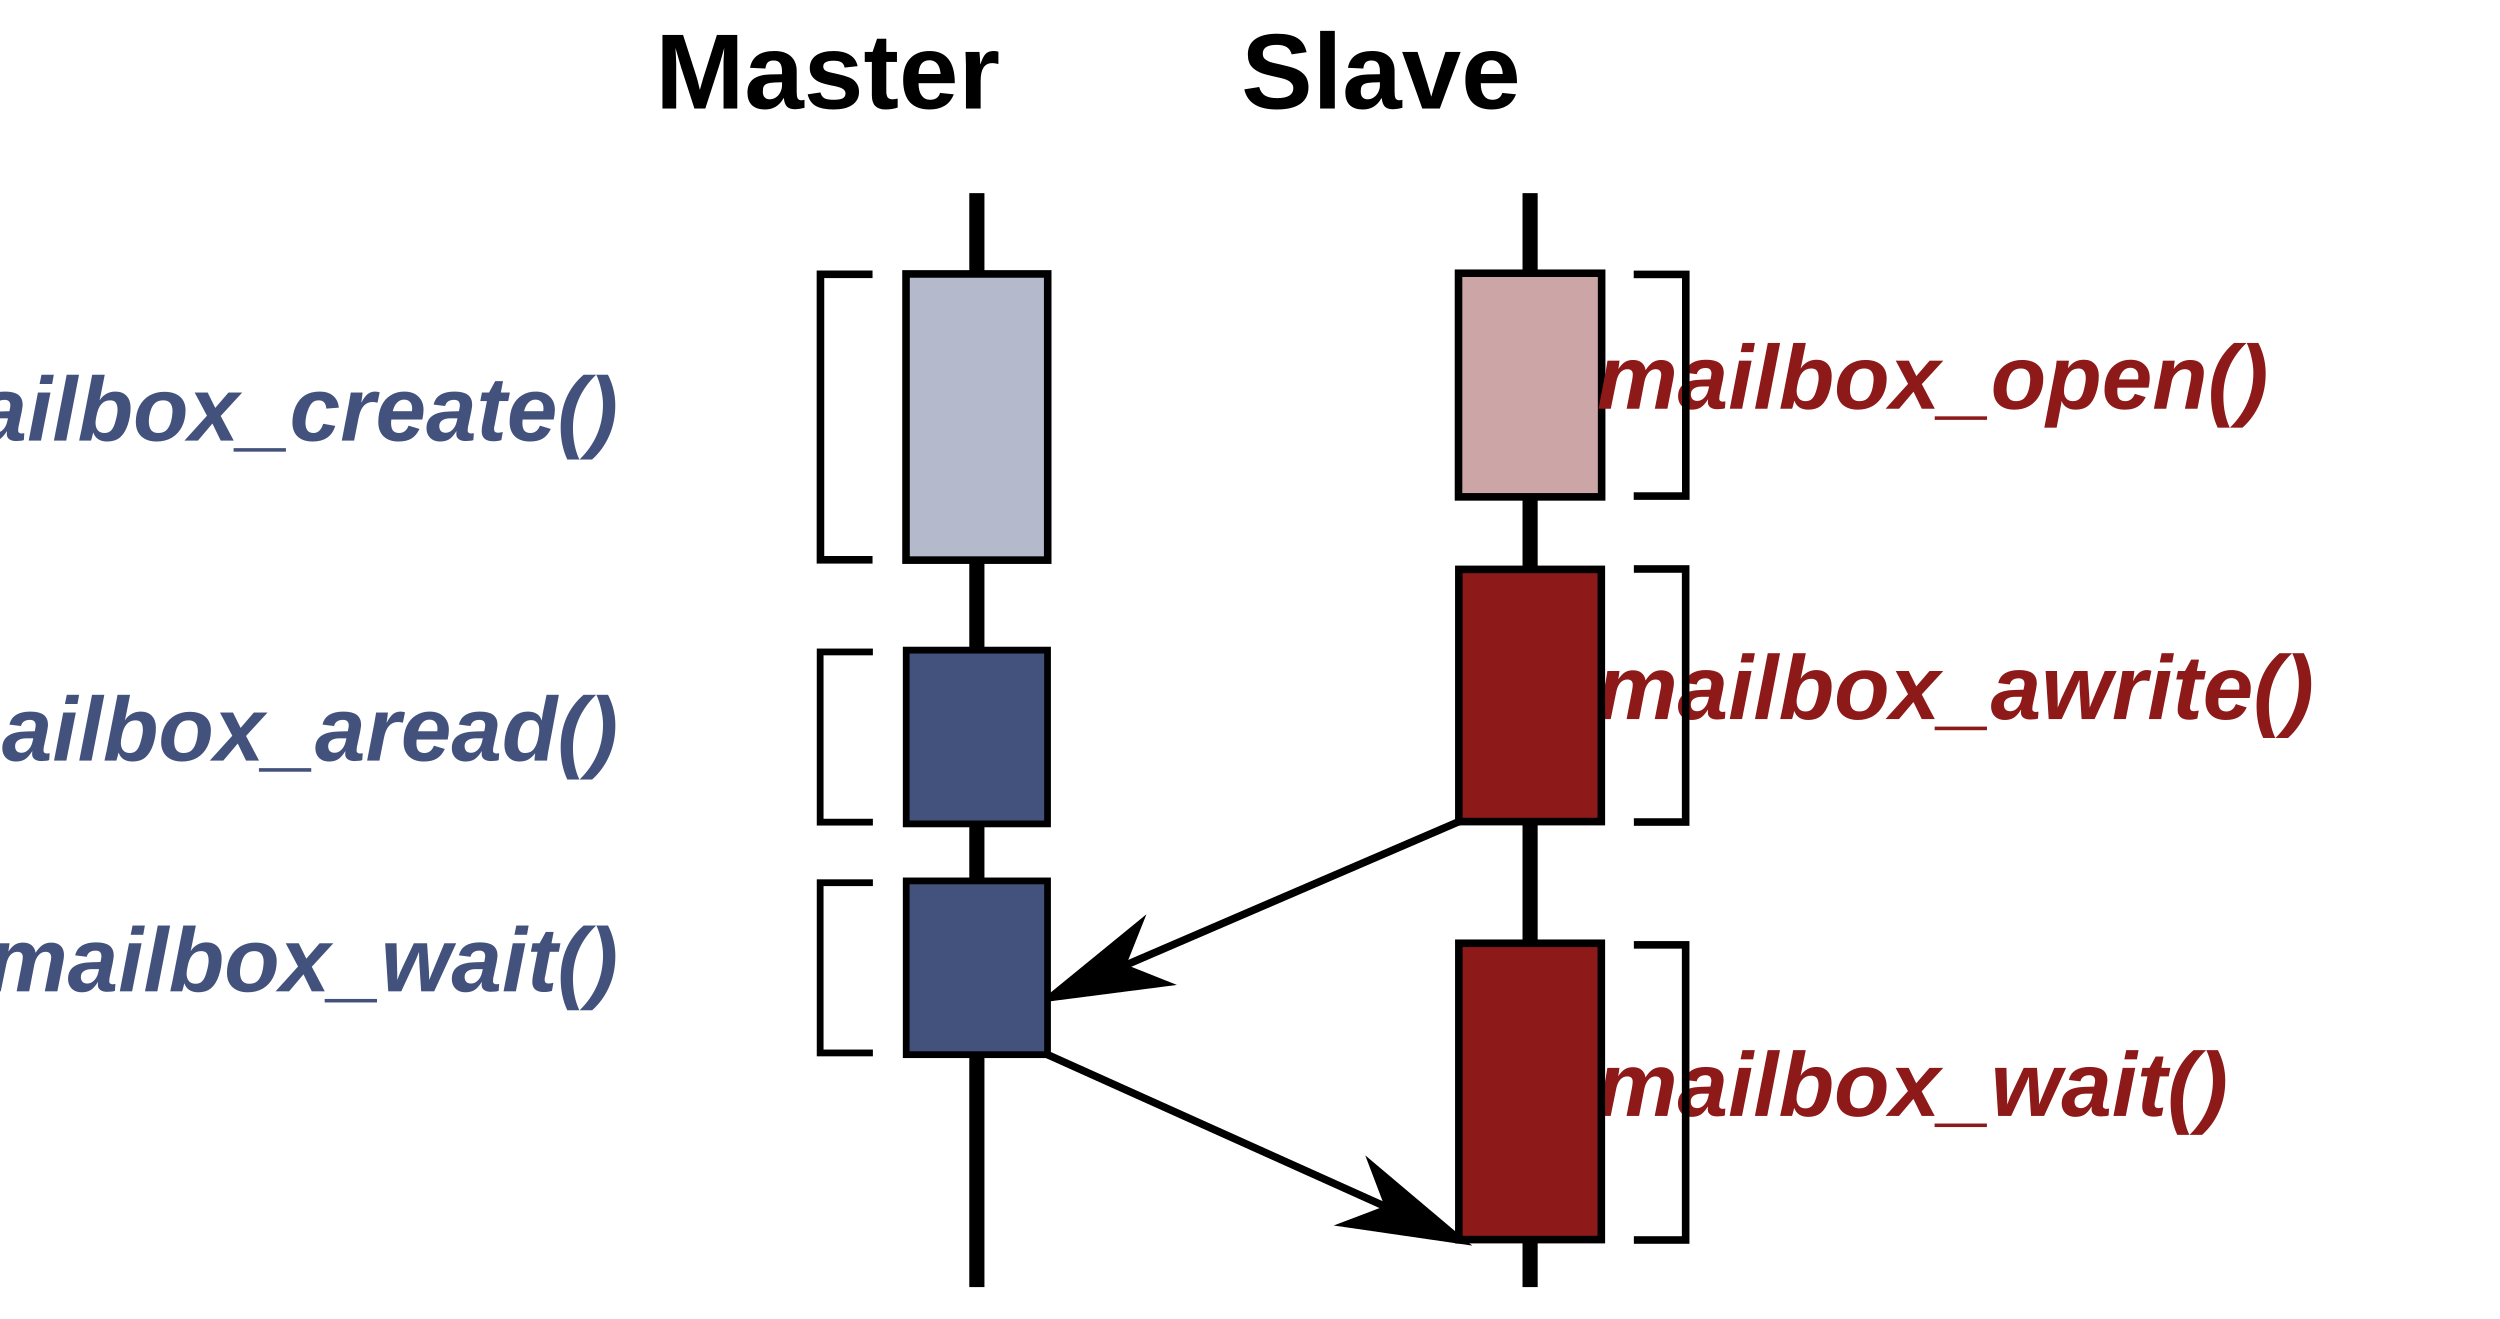
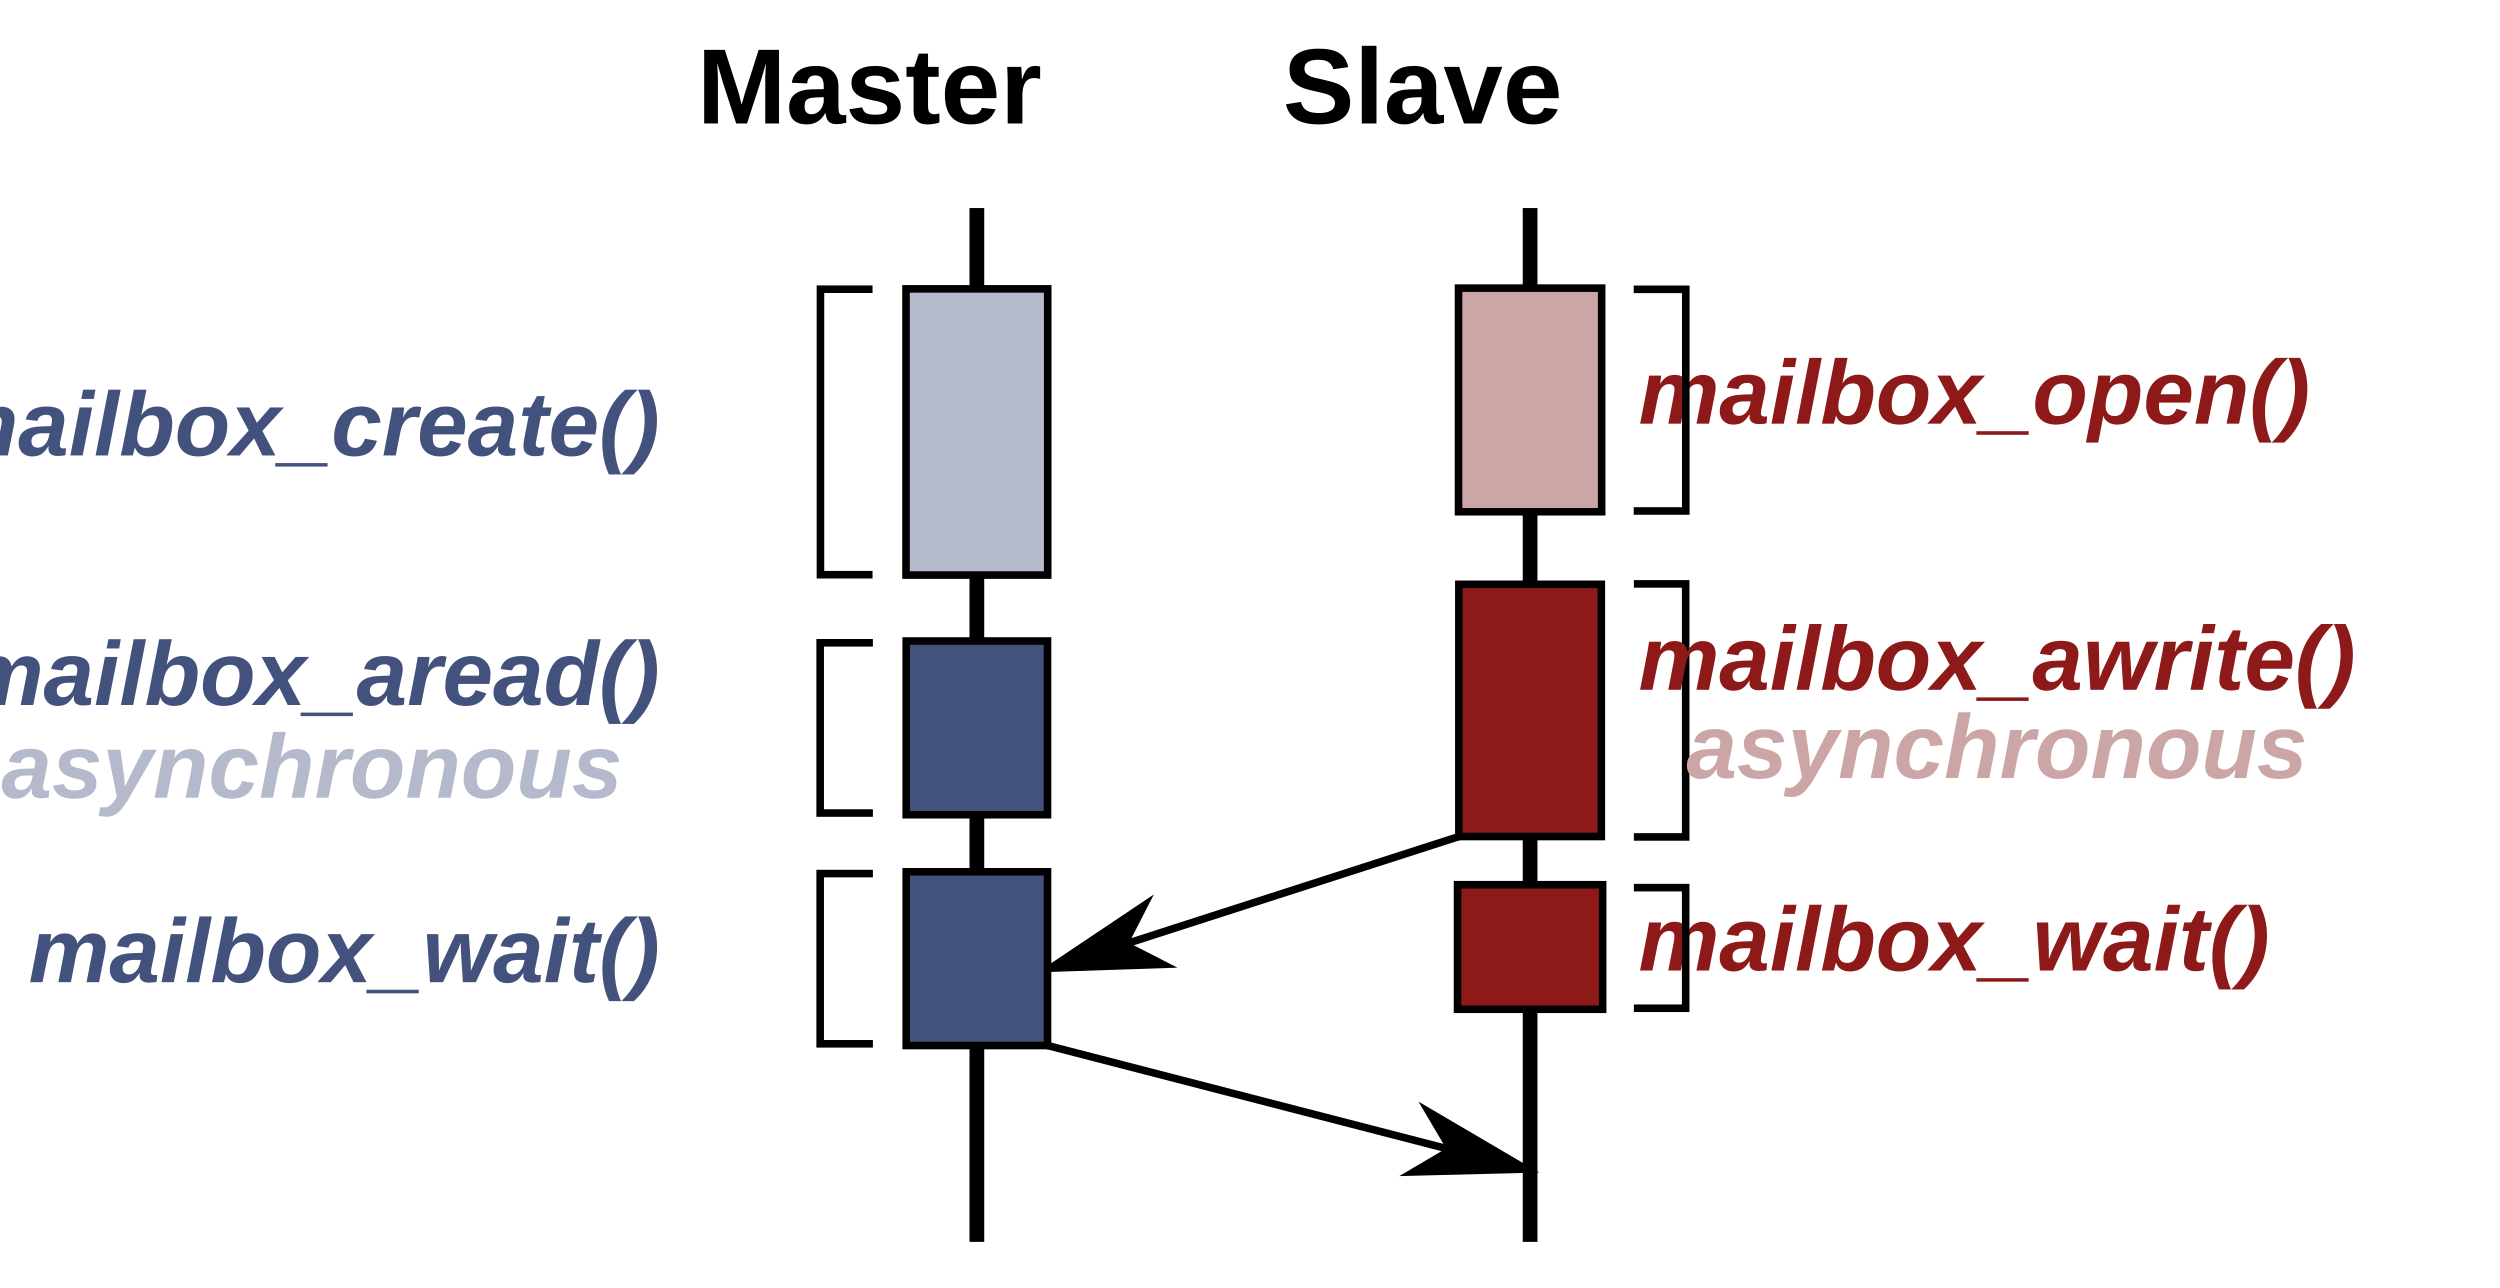
- <svg xmlns="http://www.w3.org/2000/svg" xmlns:ns1="http://www.openswatchbook.org/uri/2009/osb" width="165mm" height="87mm" viewBox="0 0 165 87" version="1.1" id="svg8">
+ <svg xmlns="http://www.w3.org/2000/svg" xmlns:ns1="http://www.openswatchbook.org/uri/2009/osb" width="165mm" height="85mm" viewBox="0 0 165 85" version="1.1" id="svg8">
  <defs id="defs2">
    <marker orient="auto" refY="0" refX="0" id="marker6441" style="overflow:visible">
      <path id="path6439" d="M 0,0 5,-5 -12.5,0 5,5 Z" style="fill:#000000;fill-opacity:1;fill-rule:evenodd;stroke:#000000;stroke-width:1pt;stroke-opacity:1" transform="matrix(0.8,0,0,0.8,10,0)" />
    </marker>
    <marker orient="auto" refY="0" refX="0" id="marker5866" style="overflow:visible">
      <path id="path5864" d="M 5.77,0 -2.88,5 V -5 Z" style="fill:#000000;fill-opacity:1;fill-rule:evenodd;stroke:#000000;stroke-width:1pt;stroke-opacity:1" transform="scale(0.4)" />
    </marker>
    <marker orient="auto" refY="0" refX="0" id="marker5862" style="overflow:visible">
      <path id="path5860" d="M 5.77,0 -2.88,5 V -5 Z" style="fill:#000000;fill-opacity:1;fill-rule:evenodd;stroke:#000000;stroke-width:1pt;stroke-opacity:1" transform="scale(0.4)" />
    </marker>
    <marker orient="auto" refY="0" refX="0" id="marker5858" style="overflow:visible">
      <path id="path5856" d="M 5.77,0 -2.88,5 V -5 Z" style="fill:#000000;fill-opacity:1;fill-rule:evenodd;stroke:#000000;stroke-width:1pt;stroke-opacity:1" transform="scale(0.4)" />
    </marker>
    <marker orient="auto" refY="0" refX="0" id="TriangleOutL" style="overflow:visible">
      <path id="path3096" d="M 5.77,0 -2.88,5 V -5 Z" style="fill:#000000;fill-opacity:1;fill-rule:evenodd;stroke:#000000;stroke-width:1pt;stroke-opacity:1" transform="scale(0.8)" />
    </marker>
    <marker orient="auto" refY="0" refX="0" id="TriangleOutM" style="overflow:visible">
      <path id="path3099" d="M 5.77,0 -2.88,5 V -5 Z" style="fill:#000000;fill-opacity:1;fill-rule:evenodd;stroke:#000000;stroke-width:1pt;stroke-opacity:1" transform="scale(0.4)" />
    </marker>
    <marker orient="auto" refY="0" refX="0" id="marker5850" style="overflow:visible">
      <path id="path5848" d="M 0,0 5,-5 -12.5,0 5,5 Z" style="fill:#000000;fill-opacity:1;fill-rule:evenodd;stroke:#000000;stroke-width:1pt;stroke-opacity:1" transform="matrix(-0.8,0,0,-0.8,-10,0)" />
    </marker>
    <linearGradient id="linearGradient9526" ns1:paint="solid">
      <stop style="stop-color:#ffffff;stop-opacity:1;" offset="0" id="stop9524" />
    </linearGradient>
    <marker style="overflow:visible" id="marker8080" refX="0" refY="0" orient="auto">
      <path transform="scale(0.8)" style="fill:#000000;fill-opacity:1;fill-rule:evenodd;stroke:#000000;stroke-width:1pt;stroke-opacity:1" d="M 5.77,0 -2.88,5 V -5 Z" id="path8078" />
    </marker>
    <marker style="overflow:visible" id="marker7624" refX="0" refY="0" orient="auto">
      <path transform="scale(0.8)" style="fill:#000000;fill-opacity:1;fill-rule:evenodd;stroke:#000000;stroke-width:1pt;stroke-opacity:1" d="M 5.77,0 -2.88,5 V -5 Z" id="path7622" />
    </marker>
    <marker orient="auto" refY="0" refX="0" id="Arrow2Lend" style="overflow:visible">
      <path id="path5519" style="fill:#000000;fill-opacity:1;fill-rule:evenodd;stroke:#000000;stroke-width:0.625;stroke-linejoin:round;stroke-opacity:1" d="M 8.719,4.034 -2.207,0.016 8.719,-4.002 c -1.745,2.372 -1.735,5.617 -6e-7,8.035 z" transform="matrix(-1.1,0,0,-1.1,-1.1,0)" />
    </marker>
    <marker orient="auto" refY="0" refX="0" id="Arrow1Lstart" style="overflow:visible">
      <path id="path5498" d="M 0,0 5,-5 -12.5,0 5,5 Z" style="fill:#000000;fill-opacity:1;fill-rule:evenodd;stroke:#000000;stroke-width:1pt;stroke-opacity:1" transform="matrix(0.8,0,0,0.8,10,0)" />
    </marker>
    <marker orient="auto" refY="0" refX="0" id="Arrow1Lend" style="overflow:visible">
      <path id="path5501" d="M 0,0 5,-5 -12.5,0 5,5 Z" style="fill:#000000;fill-opacity:1;fill-rule:evenodd;stroke:#000000;stroke-width:1pt;stroke-opacity:1" transform="matrix(-0.8,0,0,-0.8,-10,0)" />
    </marker>
    <linearGradient id="linearGradient4715" ns1:paint="solid">
      <stop style="stop-color:#000000;stop-opacity:1;" offset="0" id="stop4713" />
    </linearGradient>
    <linearGradient id="linearGradient4709" ns1:paint="solid">
      <stop style="stop-color:#000000;stop-opacity:1;" offset="0" id="stop4707" />
    </linearGradient>
    <linearGradient id="linearGradient4703" ns1:paint="solid">
      <stop style="stop-color:#000000;stop-opacity:1;" offset="0" id="stop4701" />
    </linearGradient>
    <linearGradient id="linearGradient4627" ns1:paint="solid">
      <stop style="stop-color:#000000;stop-opacity:1;" offset="0" id="stop4625" />
    </linearGradient>
    <marker style="overflow:visible" id="marker3397" refX="0" refY="0" orient="auto">
      <path transform="matrix(0.8,0,0,0.8,10,0)" style="fill:#000000;fill-opacity:1;fill-rule:evenodd;stroke:#000000;stroke-width:1pt;stroke-opacity:1" d="M 0,0 5,-5 -12.5,0 5,5 Z" id="path3395" />
    </marker>
    <marker orient="auto" refY="0" refX="0" id="marker3393" style="overflow:visible">
      <path id="path3391" d="M 0,0 5,-5 -12.5,0 5,5 Z" style="fill:#000000;fill-opacity:1;fill-rule:evenodd;stroke:#000000;stroke-width:1pt;stroke-opacity:1" transform="matrix(0.8,0,0,0.8,10,0)" />
    </marker>
    <marker style="overflow:visible" id="marker3217" refX="0" refY="0" orient="auto">
      <path transform="matrix(0.8,0,0,0.8,10,0)" style="fill:#000000;fill-opacity:1;fill-rule:evenodd;stroke:#000000;stroke-width:1pt;stroke-opacity:1" d="M 0,0 5,-5 -12.5,0 5,5 Z" id="path2954" />
    </marker>
    <marker orient="auto" refY="0" refX="0" id="marker8080-7" style="overflow:visible">
      <path id="path8078-7" d="M 5.77,0 -2.88,5 V -5 Z" style="fill:#000000;fill-opacity:1;fill-rule:evenodd;stroke:#000000;stroke-width:1pt;stroke-opacity:1" transform="scale(0.8)" />
    </marker>
    <marker orient="auto" refY="0" refX="0" id="marker7624-2" style="overflow:visible">
      <path id="path7622-0" d="M 5.77,0 -2.88,5 V -5 Z" style="fill:#000000;fill-opacity:1;fill-rule:evenodd;stroke:#000000;stroke-width:1pt;stroke-opacity:1" transform="scale(0.8)" />
    </marker>
    <marker style="overflow:visible" id="Arrow2Lend-9" refX="0" refY="0" orient="auto">
      <path transform="matrix(-1.1,0,0,-1.1,-1.1,0)" d="M 8.719,4.034 -2.207,0.016 8.719,-4.002 c -1.745,2.372 -1.735,5.617 -6e-7,8.035 z" style="fill:#000000;fill-opacity:1;fill-rule:evenodd;stroke:#000000;stroke-width:0.625;stroke-linejoin:round;stroke-opacity:1" id="path5519-0" />
    </marker>
    <marker style="overflow:visible" id="Arrow1Lstart-7" refX="0" refY="0" orient="auto">
      <path transform="matrix(0.8,0,0,0.8,10,0)" style="fill:#000000;fill-opacity:1;fill-rule:evenodd;stroke:#000000;stroke-width:1pt;stroke-opacity:1" d="M 0,0 5,-5 -12.5,0 5,5 Z" id="path5498-1" />
    </marker>
    <marker style="overflow:visible" id="Arrow1Lend-6" refX="0" refY="0" orient="auto">
      <path transform="matrix(-0.8,0,0,-0.8,-10,0)" style="fill:#000000;fill-opacity:1;fill-rule:evenodd;stroke:#000000;stroke-width:1pt;stroke-opacity:1" d="M 0,0 5,-5 -12.5,0 5,5 Z" id="path5501-0" />
    </marker>
  </defs>
-   <g id="layer1" transform="translate(0,-210)">
-     <g id="g1419" transform="translate(-1.738722,3.987948)">
-       <path style="fill:none;stroke:#000000;stroke-width:1;stroke-linecap:butt;stroke-linejoin:miter;stroke-miterlimit:4;stroke-dasharray:none;stroke-opacity:1" d="m 66.212,218.759 v 72.201" id="path15744" />
-       <text xml:space="preserve" style="font-style:normal;font-weight:normal;font-size:10.583px;line-height:1.25;font-family:sans-serif;letter-spacing:0px;word-spacing:0px;fill:#000000;fill-opacity:1;stroke:none;stroke-width:0.265" x="65.998" y="213.176" id="text15760-4">
-         <tspan x="65.998" y="213.176" style="font-style:normal;font-variant:normal;font-weight:bold;font-stretch:normal;font-size:7.056px;font-family:Arial;-inkscape-font-specification:'Arial, Bold';font-variant-ligatures:normal;font-variant-caps:normal;font-variant-numeric:normal;font-feature-settings:normal;text-align:center;writing-mode:lr-tb;text-anchor:middle;fill:#000000;fill-opacity:1;stroke-width:0.265" id="tspan15758-4">Master</tspan>
-       </text>
-       <rect style="fill:#b4b9cb;fill-opacity:1;fill-rule:nonzero;stroke:#000000;stroke-width:0.5;stroke-linecap:butt;stroke-linejoin:miter;stroke-miterlimit:4;stroke-dasharray:none;stroke-opacity:1;paint-order:normal" id="rect2908" width="18.889" height="9.352" x="224.093" y="-70.888" transform="rotate(90)" />
-       <text id="text2912" y="235.088" x="28.316" style="font-style:normal;font-weight:normal;font-size:10.583px;line-height:1.25;font-family:sans-serif;letter-spacing:0px;word-spacing:0px;fill:#000000;fill-opacity:1;stroke:none;stroke-width:0.265" xml:space="preserve">
-         <tspan id="tspan2910" style="font-style:italic;font-variant:normal;font-weight:bold;font-stretch:normal;font-size:5.997px;font-family:Arial;-inkscape-font-specification:'Arial, Bold Italic';font-variant-ligatures:normal;font-variant-caps:normal;font-variant-numeric:normal;font-feature-settings:normal;text-align:center;writing-mode:lr-tb;text-anchor:middle;fill:#43517d;fill-opacity:1;stroke-width:0.265" y="235.088" x="28.316">mailbox_create()</tspan>
-       </text>
-       <text xml:space="preserve" style="font-style:normal;font-weight:normal;font-size:10.583px;line-height:1.25;font-family:sans-serif;letter-spacing:0px;word-spacing:0px;fill:#000000;fill-opacity:1;stroke:none;stroke-width:0.265" x="29.154" y="256.208" id="text2916">
-         <tspan x="29.154" y="256.208" style="font-style:italic;font-variant:normal;font-weight:bold;font-stretch:normal;font-size:5.997px;font-family:Arial;-inkscape-font-specification:'Arial, Bold Italic';font-variant-ligatures:normal;font-variant-caps:normal;font-variant-numeric:normal;font-feature-settings:normal;text-align:center;writing-mode:lr-tb;text-anchor:middle;fill:#43517d;fill-opacity:1;stroke-width:0.265" id="tspan2914">mailbox_aread()</tspan>
-       </text>
-       <path id="path2924" d="m 102.725,218.759 v 72.201" style="fill:none;stroke:#000000;stroke-width:1;stroke-linecap:butt;stroke-linejoin:miter;stroke-miterlimit:4;stroke-dasharray:none;stroke-opacity:1" />
-       <text id="text2928" y="213.176" x="102.511" style="font-style:normal;font-weight:normal;font-size:10.583px;line-height:1.25;font-family:sans-serif;letter-spacing:0px;word-spacing:0px;fill:#000000;fill-opacity:1;stroke:none;stroke-width:0.265" xml:space="preserve">
-         <tspan id="tspan2926" style="font-style:normal;font-variant:normal;font-weight:bold;font-stretch:normal;font-size:7.056px;font-family:Arial;-inkscape-font-specification:'Arial, Bold';font-variant-ligatures:normal;font-variant-caps:normal;font-variant-numeric:normal;font-feature-settings:normal;text-align:center;writing-mode:lr-tb;text-anchor:middle;fill:#000000;fill-opacity:1;stroke-width:0.265" y="213.176" x="102.511">Slave</tspan>
-       </text>
-       <rect transform="rotate(90)" y="-107.447" x="224.046" height="9.446" width="14.758" id="rect2930" style="fill:#cca6a6;fill-opacity:1;fill-rule:nonzero;stroke:#000000;stroke-width:0.5;stroke-linecap:butt;stroke-linejoin:miter;stroke-miterlimit:4;stroke-dasharray:none;stroke-opacity:1;paint-order:normal" />
-       <text xml:space="preserve" style="font-style:normal;font-weight:normal;font-size:10.583px;line-height:1.25;font-family:sans-serif;letter-spacing:0px;word-spacing:0px;fill:#8d1919;fill-opacity:1;stroke:none;stroke-width:0.265" x="138.917" y="232.988" id="text2934">
-         <tspan x="138.917" y="232.988" style="font-style:italic;font-variant:normal;font-weight:bold;font-stretch:normal;font-size:5.997px;font-family:Arial;-inkscape-font-specification:'Arial, Bold Italic';font-variant-ligatures:normal;font-variant-caps:normal;font-variant-numeric:normal;font-feature-settings:normal;text-align:center;writing-mode:lr-tb;text-anchor:middle;fill:#8d1919;fill-opacity:1;stroke-width:0.265" id="tspan2932">mailbox_open()</tspan>
-       </text>
-       <text id="text2938" y="253.466" x="140.416" style="font-style:normal;font-weight:normal;font-size:10.583px;line-height:1.25;font-family:sans-serif;letter-spacing:0px;word-spacing:0px;fill:#8d1919;fill-opacity:1;stroke:none;stroke-width:0.265" xml:space="preserve">
-         <tspan id="tspan2936" style="font-style:italic;font-variant:normal;font-weight:bold;font-stretch:normal;font-size:5.997px;font-family:Arial;-inkscape-font-specification:'Arial, Bold Italic';font-variant-ligatures:normal;font-variant-caps:normal;font-variant-numeric:normal;font-feature-settings:normal;text-align:center;writing-mode:lr-tb;text-anchor:middle;fill:#8d1919;fill-opacity:1;stroke-width:0.265" y="253.466" x="140.416">mailbox_awrite()</tspan>
-       </text>
-       <rect style="fill:#8d1919;fill-opacity:1;fill-rule:nonzero;stroke:#000000;stroke-width:0.5;stroke-linecap:butt;stroke-linejoin:miter;stroke-miterlimit:4;stroke-dasharray:none;stroke-opacity:1;paint-order:normal" id="rect2940" width="16.648" height="9.404" x="243.591" y="-107.426" transform="rotate(90)" />
-       <path id="path2944" d="m 59.349,260.275 h -3.48 v -11.235 h 3.48" style="fill:none;stroke:#000000;stroke-width:0.447;stroke-linecap:butt;stroke-linejoin:miter;stroke-miterlimit:4;stroke-dasharray:none;stroke-opacity:1" />
-       <path style="fill:none;stroke:#000000;stroke-width:0.5;stroke-linecap:butt;stroke-linejoin:miter;stroke-miterlimit:4;stroke-dasharray:none;stroke-opacity:1" d="m 59.326,242.959 h -3.437 v -18.843 h 3.437" id="path2946" />
-       <path id="path2948" d="m 109.564,238.753 h 3.437 v -14.63 h -3.437" style="fill:none;stroke:#000000;stroke-width:0.5;stroke-linecap:butt;stroke-linejoin:miter;stroke-miterlimit:4;stroke-dasharray:none;stroke-opacity:1" />
-       <path style="fill:none;stroke:#000000;stroke-width:0.5;stroke-linecap:butt;stroke-linejoin:miter;stroke-miterlimit:4;stroke-dasharray:none;stroke-opacity:1" d="m 109.574,260.266 h 3.418 v -16.701 h -3.418" id="path2950" />
-       <path id="path2952" d="M 71.138,271.816 98.022,260.24" style="fill:none;stroke:#000000;stroke-width:0.5;stroke-linecap:butt;stroke-linejoin:miter;stroke-miterlimit:4;stroke-dasharray:none;stroke-opacity:1;marker-start:url(#marker3217)" />
-       <path style="fill:none;stroke:#000000;stroke-width:0.5;stroke-linecap:butt;stroke-linejoin:miter;stroke-miterlimit:4;stroke-dasharray:none;stroke-opacity:1;marker-start:url(#marker6441)" d="M 98.022,287.826 70.873,275.619" id="path6437" />
-       <rect style="fill:#43517d;fill-opacity:1;fill-rule:nonzero;stroke:#000000;stroke-width:0.445;stroke-linecap:butt;stroke-linejoin:miter;stroke-miterlimit:4;stroke-dasharray:none;stroke-opacity:1;paint-order:normal" id="rect1369" width="11.468" height="9.328" x="248.921" y="-70.876" transform="rotate(90)" />
-       <path style="fill:none;stroke:#000000;stroke-width:0.447;stroke-linecap:butt;stroke-linejoin:miter;stroke-miterlimit:4;stroke-dasharray:none;stroke-opacity:1" d="m 59.349,275.506 h -3.48 v -11.235 h 3.48" id="path1371" />
-       <rect transform="rotate(90)" y="-70.876" x="264.152" height="9.328" width="11.468" id="rect1373" style="fill:#43517d;fill-opacity:1;fill-rule:nonzero;stroke:#000000;stroke-width:0.445;stroke-linecap:butt;stroke-linejoin:miter;stroke-miterlimit:4;stroke-dasharray:none;stroke-opacity:1;paint-order:normal" />
-       <text id="text1377" y="271.439" x="31.327" style="font-style:normal;font-weight:normal;font-size:10.583px;line-height:1.25;font-family:sans-serif;letter-spacing:0px;word-spacing:0px;fill:#000000;fill-opacity:1;stroke:none;stroke-width:0.265" xml:space="preserve">
-         <tspan id="tspan1375" style="font-style:italic;font-variant:normal;font-weight:bold;font-stretch:normal;font-size:5.997px;font-family:Arial;-inkscape-font-specification:'Arial, Bold Italic';font-variant-ligatures:normal;font-variant-caps:normal;font-variant-numeric:normal;font-feature-settings:normal;text-align:center;writing-mode:lr-tb;text-anchor:middle;fill:#43517d;fill-opacity:1;stroke-width:0.265" y="271.439" x="31.327">mailbox_wait()</tspan>
-       </text>
-       <text xml:space="preserve" style="font-style:normal;font-weight:normal;font-size:10.583px;line-height:1.25;font-family:sans-serif;letter-spacing:0px;word-spacing:0px;fill:#8d1919;fill-opacity:1;stroke:none;stroke-width:0.265" x="137.581" y="279.663" id="text1381">
-         <tspan x="137.581" y="279.663" style="font-style:italic;font-variant:normal;font-weight:bold;font-stretch:normal;font-size:5.997px;font-family:Arial;-inkscape-font-specification:'Arial, Bold Italic';font-variant-ligatures:normal;font-variant-caps:normal;font-variant-numeric:normal;font-feature-settings:normal;text-align:center;writing-mode:lr-tb;text-anchor:middle;fill:#8d1919;fill-opacity:1;stroke-width:0.265" id="tspan1379">mailbox_wait()</tspan>
-       </text>
-       <rect transform="rotate(90)" y="-107.426" x="268.267" height="9.404" width="19.559" id="rect1383" style="fill:#8d1919;fill-opacity:1;fill-rule:nonzero;stroke:#000000;stroke-width:0.5;stroke-linecap:butt;stroke-linejoin:miter;stroke-miterlimit:4;stroke-dasharray:none;stroke-opacity:1;paint-order:normal" />
-       <path id="path1385" d="m 109.574,287.852 h 3.418 V 268.373 h -3.418" style="fill:none;stroke:#000000;stroke-width:0.5;stroke-linecap:butt;stroke-linejoin:miter;stroke-miterlimit:4;stroke-dasharray:none;stroke-opacity:1" />
-     </g>
+   <g id="layer1" transform="translate(0,-212)">
+     <path id="path15744" d="m 64.473,225.731 v 68.233" style="fill:none;stroke:#000000;stroke-width:0.972;stroke-linecap:butt;stroke-linejoin:miter;stroke-miterlimit:4;stroke-dasharray:none;stroke-opacity:1" />
+     <text id="text15760-4" y="220.149" x="64.26" style="font-style:normal;font-weight:normal;font-size:10.583px;line-height:1.25;font-family:sans-serif;letter-spacing:0px;word-spacing:0px;fill:#000000;fill-opacity:1;stroke:none;stroke-width:0.265" xml:space="preserve">
+       <tspan id="tspan15758-4" style="font-style:normal;font-variant:normal;font-weight:bold;font-stretch:normal;font-size:7.056px;font-family:Arial;-inkscape-font-specification:'Arial, Bold';font-variant-ligatures:normal;font-variant-caps:normal;font-variant-numeric:normal;font-feature-settings:normal;text-align:center;writing-mode:lr-tb;text-anchor:middle;fill:#000000;fill-opacity:1;stroke-width:0.265" y="220.149" x="64.26">Master</tspan>
+     </text>
+     <rect transform="rotate(90)" y="-69.149" x="231.065" height="9.352" width="18.889" id="rect2908" style="fill:#b4b9cb;fill-opacity:1;fill-rule:nonzero;stroke:#000000;stroke-width:0.5;stroke-linecap:butt;stroke-linejoin:miter;stroke-miterlimit:4;stroke-dasharray:none;stroke-opacity:1;paint-order:normal" />
+     <text xml:space="preserve" style="font-style:normal;font-weight:normal;font-size:10.583px;line-height:1.25;font-family:sans-serif;letter-spacing:0px;word-spacing:0px;fill:#000000;fill-opacity:1;stroke:none;stroke-width:0.265" x="26.578" y="242.06" id="text2912">
+       <tspan x="26.578" y="242.06" style="font-style:italic;font-variant:normal;font-weight:bold;font-stretch:normal;font-size:5.997px;font-family:Arial;-inkscape-font-specification:'Arial, Bold Italic';font-variant-ligatures:normal;font-variant-caps:normal;font-variant-numeric:normal;font-feature-settings:normal;text-align:center;writing-mode:lr-tb;text-anchor:middle;fill:#43517d;fill-opacity:1;stroke-width:0.265" id="tspan2910">mailbox_create()</tspan>
+     </text>
+     <path style="fill:none;stroke:#000000;stroke-width:0.972;stroke-linecap:butt;stroke-linejoin:miter;stroke-miterlimit:4;stroke-dasharray:none;stroke-opacity:1" d="m 100.986,225.731 v 68.233" id="path2924" />
+     <text xml:space="preserve" style="font-style:normal;font-weight:normal;font-size:10.583px;line-height:1.25;font-family:sans-serif;letter-spacing:0px;word-spacing:0px;fill:#000000;fill-opacity:1;stroke:none;stroke-width:0.265" x="100.772" y="220.149" id="text2928">
+       <tspan x="100.772" y="220.149" style="font-style:normal;font-variant:normal;font-weight:bold;font-stretch:normal;font-size:7.056px;font-family:Arial;-inkscape-font-specification:'Arial, Bold';font-variant-ligatures:normal;font-variant-caps:normal;font-variant-numeric:normal;font-feature-settings:normal;text-align:center;writing-mode:lr-tb;text-anchor:middle;fill:#000000;fill-opacity:1;stroke-width:0.265" id="tspan2926">Slave</tspan>
+     </text>
+     <rect style="fill:#cca6a6;fill-opacity:1;fill-rule:nonzero;stroke:#000000;stroke-width:0.5;stroke-linecap:butt;stroke-linejoin:miter;stroke-miterlimit:4;stroke-dasharray:none;stroke-opacity:1;paint-order:normal" id="rect2930" width="14.758" height="9.446" x="231.018" y="-105.709" transform="rotate(90)" />
+     <text id="text2934" y="239.96" x="137.178" style="font-style:normal;font-weight:normal;font-size:10.583px;line-height:1.25;font-family:sans-serif;letter-spacing:0px;word-spacing:0px;fill:#8d1919;fill-opacity:1;stroke:none;stroke-width:0.265" xml:space="preserve">
+       <tspan id="tspan2932" style="font-style:italic;font-variant:normal;font-weight:bold;font-stretch:normal;font-size:5.997px;font-family:Arial;-inkscape-font-specification:'Arial, Bold Italic';font-variant-ligatures:normal;font-variant-caps:normal;font-variant-numeric:normal;font-feature-settings:normal;text-align:center;writing-mode:lr-tb;text-anchor:middle;fill:#8d1919;fill-opacity:1;stroke-width:0.265" y="239.96" x="137.178">mailbox_open()</tspan>
+     </text>
+     <rect transform="rotate(90)" y="-105.688" x="250.564" height="9.404" width="16.648" id="rect2940" style="fill:#8d1919;fill-opacity:1;fill-rule:nonzero;stroke:#000000;stroke-width:0.5;stroke-linecap:butt;stroke-linejoin:miter;stroke-miterlimit:4;stroke-dasharray:none;stroke-opacity:1;paint-order:normal" />
+     <path style="fill:none;stroke:#000000;stroke-width:0.5;stroke-linecap:butt;stroke-linejoin:miter;stroke-miterlimit:4;stroke-dasharray:none;stroke-opacity:1" d="m 57.611,265.66 h -3.48 v -11.235 h 3.48" id="path2944" />
+     <path id="path2946" d="m 57.587,249.931 h -3.437 v -18.843 h 3.437" style="fill:none;stroke:#000000;stroke-width:0.5;stroke-linecap:butt;stroke-linejoin:miter;stroke-miterlimit:4;stroke-dasharray:none;stroke-opacity:1" />
+     <path style="fill:none;stroke:#000000;stroke-width:0.5;stroke-linecap:butt;stroke-linejoin:miter;stroke-miterlimit:4;stroke-dasharray:none;stroke-opacity:1" d="m 107.825,245.725 h 3.437 v -14.63 h -3.437" id="path2948" />
+     <path id="path2950" d="m 107.836,267.238 h 3.418 v -16.701 h -3.418" style="fill:none;stroke:#000000;stroke-width:0.5;stroke-linecap:butt;stroke-linejoin:miter;stroke-miterlimit:4;stroke-dasharray:none;stroke-opacity:1" />
+     <path style="fill:none;stroke:#000000;stroke-width:0.5;stroke-linecap:butt;stroke-linejoin:miter;stroke-miterlimit:4;stroke-dasharray:none;stroke-opacity:1;marker-start:url(#marker3217)" d="m 69.399,275.878 26.884,-8.666" id="path2952" />
+     <path id="path6437" d="M 100.649,289.144 69.135,281.004" style="fill:none;stroke:#000000;stroke-width:0.5;stroke-linecap:butt;stroke-linejoin:miter;stroke-miterlimit:4;stroke-dasharray:none;stroke-opacity:1;marker-start:url(#marker6441)" />
+     <rect transform="rotate(90)" y="-69.137" x="254.306" height="9.328" width="11.468" id="rect1369" style="fill:#43517d;fill-opacity:1;fill-rule:nonzero;stroke:#000000;stroke-width:0.5;stroke-linecap:butt;stroke-linejoin:miter;stroke-miterlimit:4;stroke-dasharray:none;stroke-opacity:1;paint-order:normal" />
+     <path id="path1371" d="m 57.611,280.891 h -3.48 v -11.235 h 3.48" style="fill:none;stroke:#000000;stroke-width:0.5;stroke-linecap:butt;stroke-linejoin:miter;stroke-miterlimit:4;stroke-dasharray:none;stroke-opacity:1" />
+     <rect style="fill:#43517d;fill-opacity:1;fill-rule:nonzero;stroke:#000000;stroke-width:0.5;stroke-linecap:butt;stroke-linejoin:miter;stroke-miterlimit:4;stroke-dasharray:none;stroke-opacity:1;paint-order:normal" id="rect1373" width="11.468" height="9.328" x="269.536" y="-69.137" transform="rotate(90)" />
+     <text xml:space="preserve" style="font-style:normal;font-weight:normal;font-size:10.583px;line-height:1.25;font-family:sans-serif;letter-spacing:0px;word-spacing:0px;fill:#000000;fill-opacity:1;stroke:none;stroke-width:0.265" x="29.588" y="276.824" id="text1377">
+       <tspan x="29.588" y="276.824" style="font-style:italic;font-variant:normal;font-weight:bold;font-stretch:normal;font-size:5.997px;font-family:Arial;-inkscape-font-specification:'Arial, Bold Italic';font-variant-ligatures:normal;font-variant-caps:normal;font-variant-numeric:normal;font-feature-settings:normal;text-align:center;writing-mode:lr-tb;text-anchor:middle;fill:#43517d;fill-opacity:1;stroke-width:0.265" id="tspan1375">mailbox_wait()</tspan>
+     </text>
+     <text id="text1381" y="276.052" x="135.843" style="font-style:normal;font-weight:normal;font-size:10.583px;line-height:1.25;font-family:sans-serif;letter-spacing:0px;word-spacing:0px;fill:#8d1919;fill-opacity:1;stroke:none;stroke-width:0.265" xml:space="preserve">
+       <tspan id="tspan1379" style="font-style:italic;font-variant:normal;font-weight:bold;font-stretch:normal;font-size:5.997px;font-family:Arial;-inkscape-font-specification:'Arial, Bold Italic';font-variant-ligatures:normal;font-variant-caps:normal;font-variant-numeric:normal;font-feature-settings:normal;text-align:center;writing-mode:lr-tb;text-anchor:middle;fill:#8d1919;fill-opacity:1;stroke-width:0.265" y="276.052" x="135.843">mailbox_wait()</tspan>
+     </text>
+     <rect style="fill:#8d1919;fill-opacity:1;fill-rule:nonzero;stroke:#000000;stroke-width:0.5;stroke-linecap:butt;stroke-linejoin:miter;stroke-miterlimit:4;stroke-dasharray:none;stroke-opacity:1;paint-order:normal" id="rect1383" width="8.222" height="9.577" x="270.391" y="-105.774" transform="rotate(90)" />
+     <path style="fill:none;stroke:#000000;stroke-width:0.5;stroke-linecap:butt;stroke-linejoin:miter;stroke-miterlimit:4;stroke-dasharray:none;stroke-opacity:1" d="m 107.836,278.545 h 3.418 v -7.961 h -3.418" id="path1385" />
+     <text xml:space="preserve" style="font-style:normal;font-weight:normal;font-size:10.583px;line-height:1.25;font-family:sans-serif;letter-spacing:0px;word-spacing:0px;fill:#8d1919;fill-opacity:1;stroke:none;stroke-width:0.265" x="138.677" y="257.528" id="text2938">
+       <tspan x="138.677" y="257.528" style="font-style:italic;font-variant:normal;font-weight:bold;font-stretch:normal;font-size:5.997px;font-family:Arial;-inkscape-font-specification:'Arial, Bold Italic';font-variant-ligatures:normal;font-variant-caps:normal;font-variant-numeric:normal;font-feature-settings:normal;text-align:center;writing-mode:lr-tb;text-anchor:middle;fill:#8d1919;fill-opacity:1;stroke-width:0.265" id="tspan2936">mailbox_awrite()</tspan>
+     </text>
+     <text id="text20217" y="263.349" x="138.677" style="font-style:normal;font-weight:normal;font-size:10.583px;line-height:1.25;font-family:sans-serif;letter-spacing:0px;word-spacing:0px;fill:#cca6a6;fill-opacity:1;stroke:none;stroke-width:0.265" xml:space="preserve">
+       <tspan id="tspan20215" style="font-style:italic;font-variant:normal;font-weight:bold;font-stretch:normal;font-size:5.997px;font-family:Arial;-inkscape-font-specification:'Arial, Bold Italic';font-variant-ligatures:normal;font-variant-caps:normal;font-variant-numeric:normal;font-feature-settings:normal;text-align:center;writing-mode:lr-tb;text-anchor:middle;fill:#cca6a6;fill-opacity:1;stroke-width:0.265" y="263.349" x="138.677">asynchronous</tspan>
+     </text>
+     <text id="text2916" y="258.53" x="27.415" style="font-style:normal;font-weight:normal;font-size:10.583px;line-height:1.25;font-family:sans-serif;letter-spacing:0px;word-spacing:0px;fill:#000000;fill-opacity:1;stroke:none;stroke-width:0.265" xml:space="preserve">
+       <tspan id="tspan2914" style="font-style:italic;font-variant:normal;font-weight:bold;font-stretch:normal;font-size:5.997px;font-family:Arial;-inkscape-font-specification:'Arial, Bold Italic';font-variant-ligatures:normal;font-variant-caps:normal;font-variant-numeric:normal;font-feature-settings:normal;text-align:center;writing-mode:lr-tb;text-anchor:middle;fill:#43517d;fill-opacity:1;stroke-width:0.265" y="258.53" x="27.415">mailbox_aread()</tspan>
+     </text>
+     <text xml:space="preserve" style="font-style:normal;font-weight:normal;font-size:10.583px;line-height:1.25;font-family:sans-serif;letter-spacing:0px;word-spacing:0px;fill:#b4b9cb;fill-opacity:1;stroke:none;stroke-width:0.265" x="27.465" y="264.651" id="text20221">
+       <tspan x="27.465" y="264.651" style="font-style:italic;font-variant:normal;font-weight:bold;font-stretch:normal;font-size:5.997px;font-family:Arial;-inkscape-font-specification:'Arial, Bold Italic';font-variant-ligatures:normal;font-variant-caps:normal;font-variant-numeric:normal;font-feature-settings:normal;text-align:center;writing-mode:lr-tb;text-anchor:middle;fill:#b4b9cb;fill-opacity:1;stroke-width:0.265" id="tspan20219">asynchronous</tspan>
+     </text>
  </g>
</svg>
